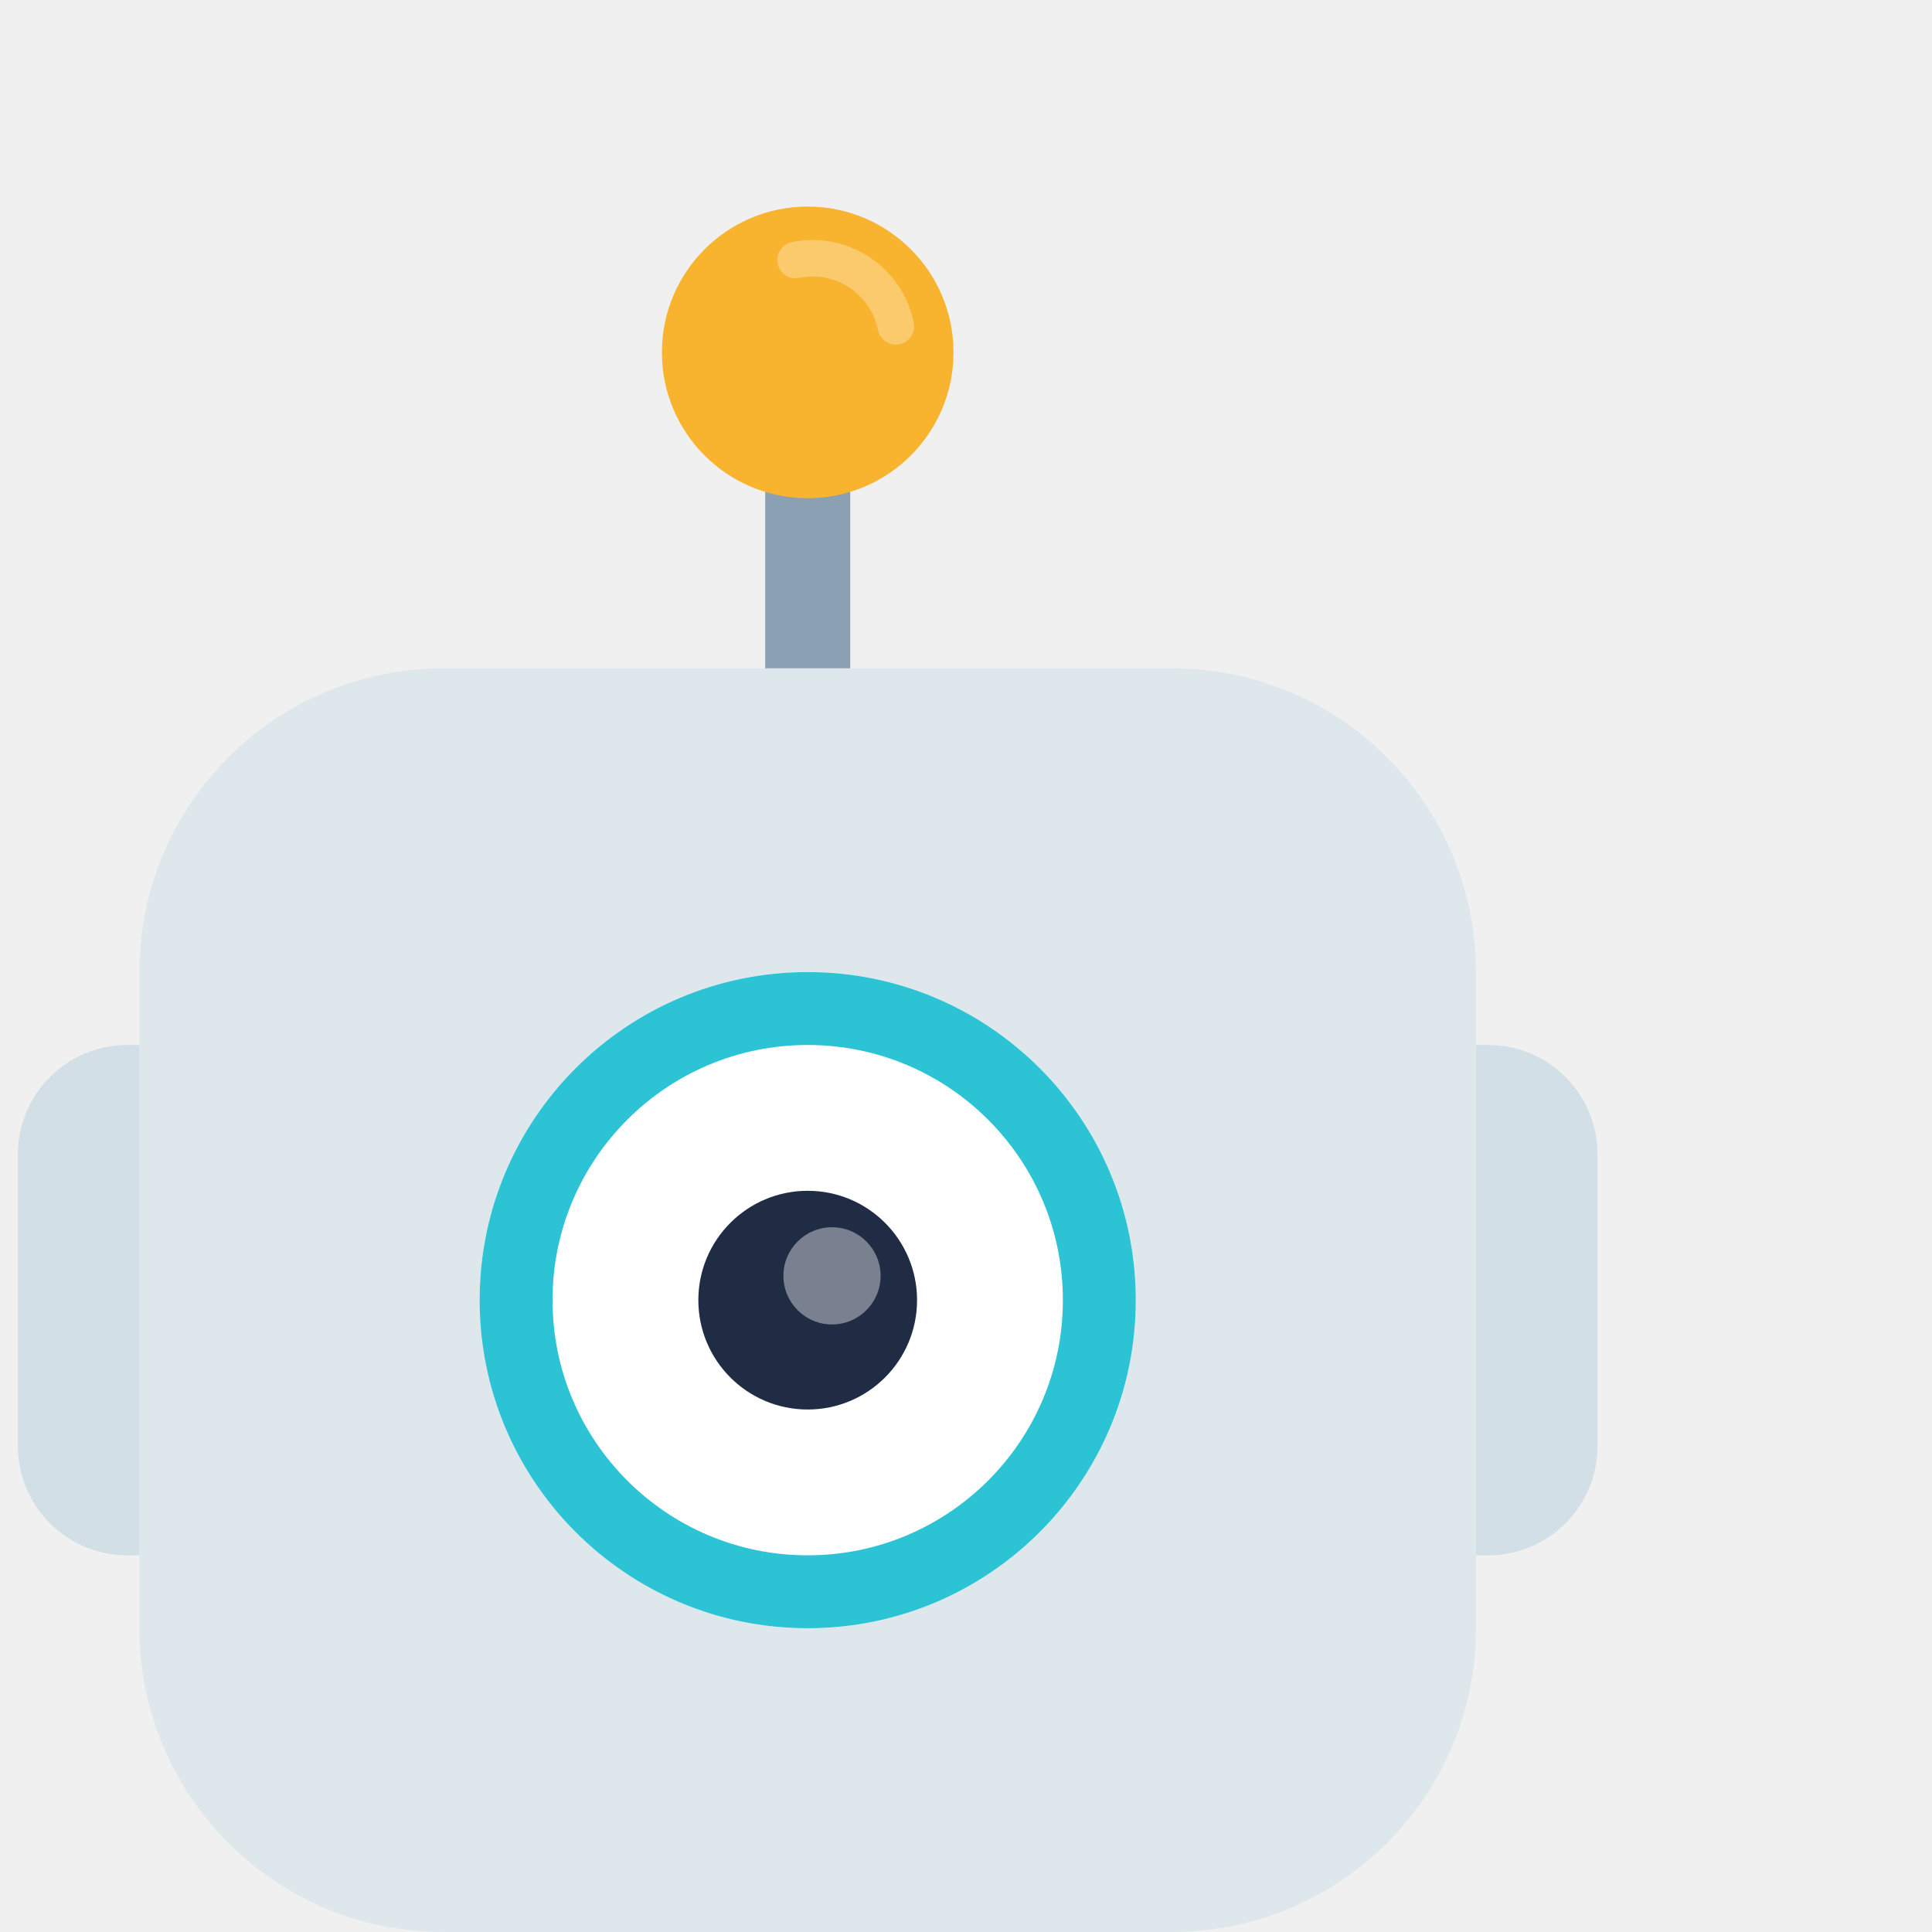
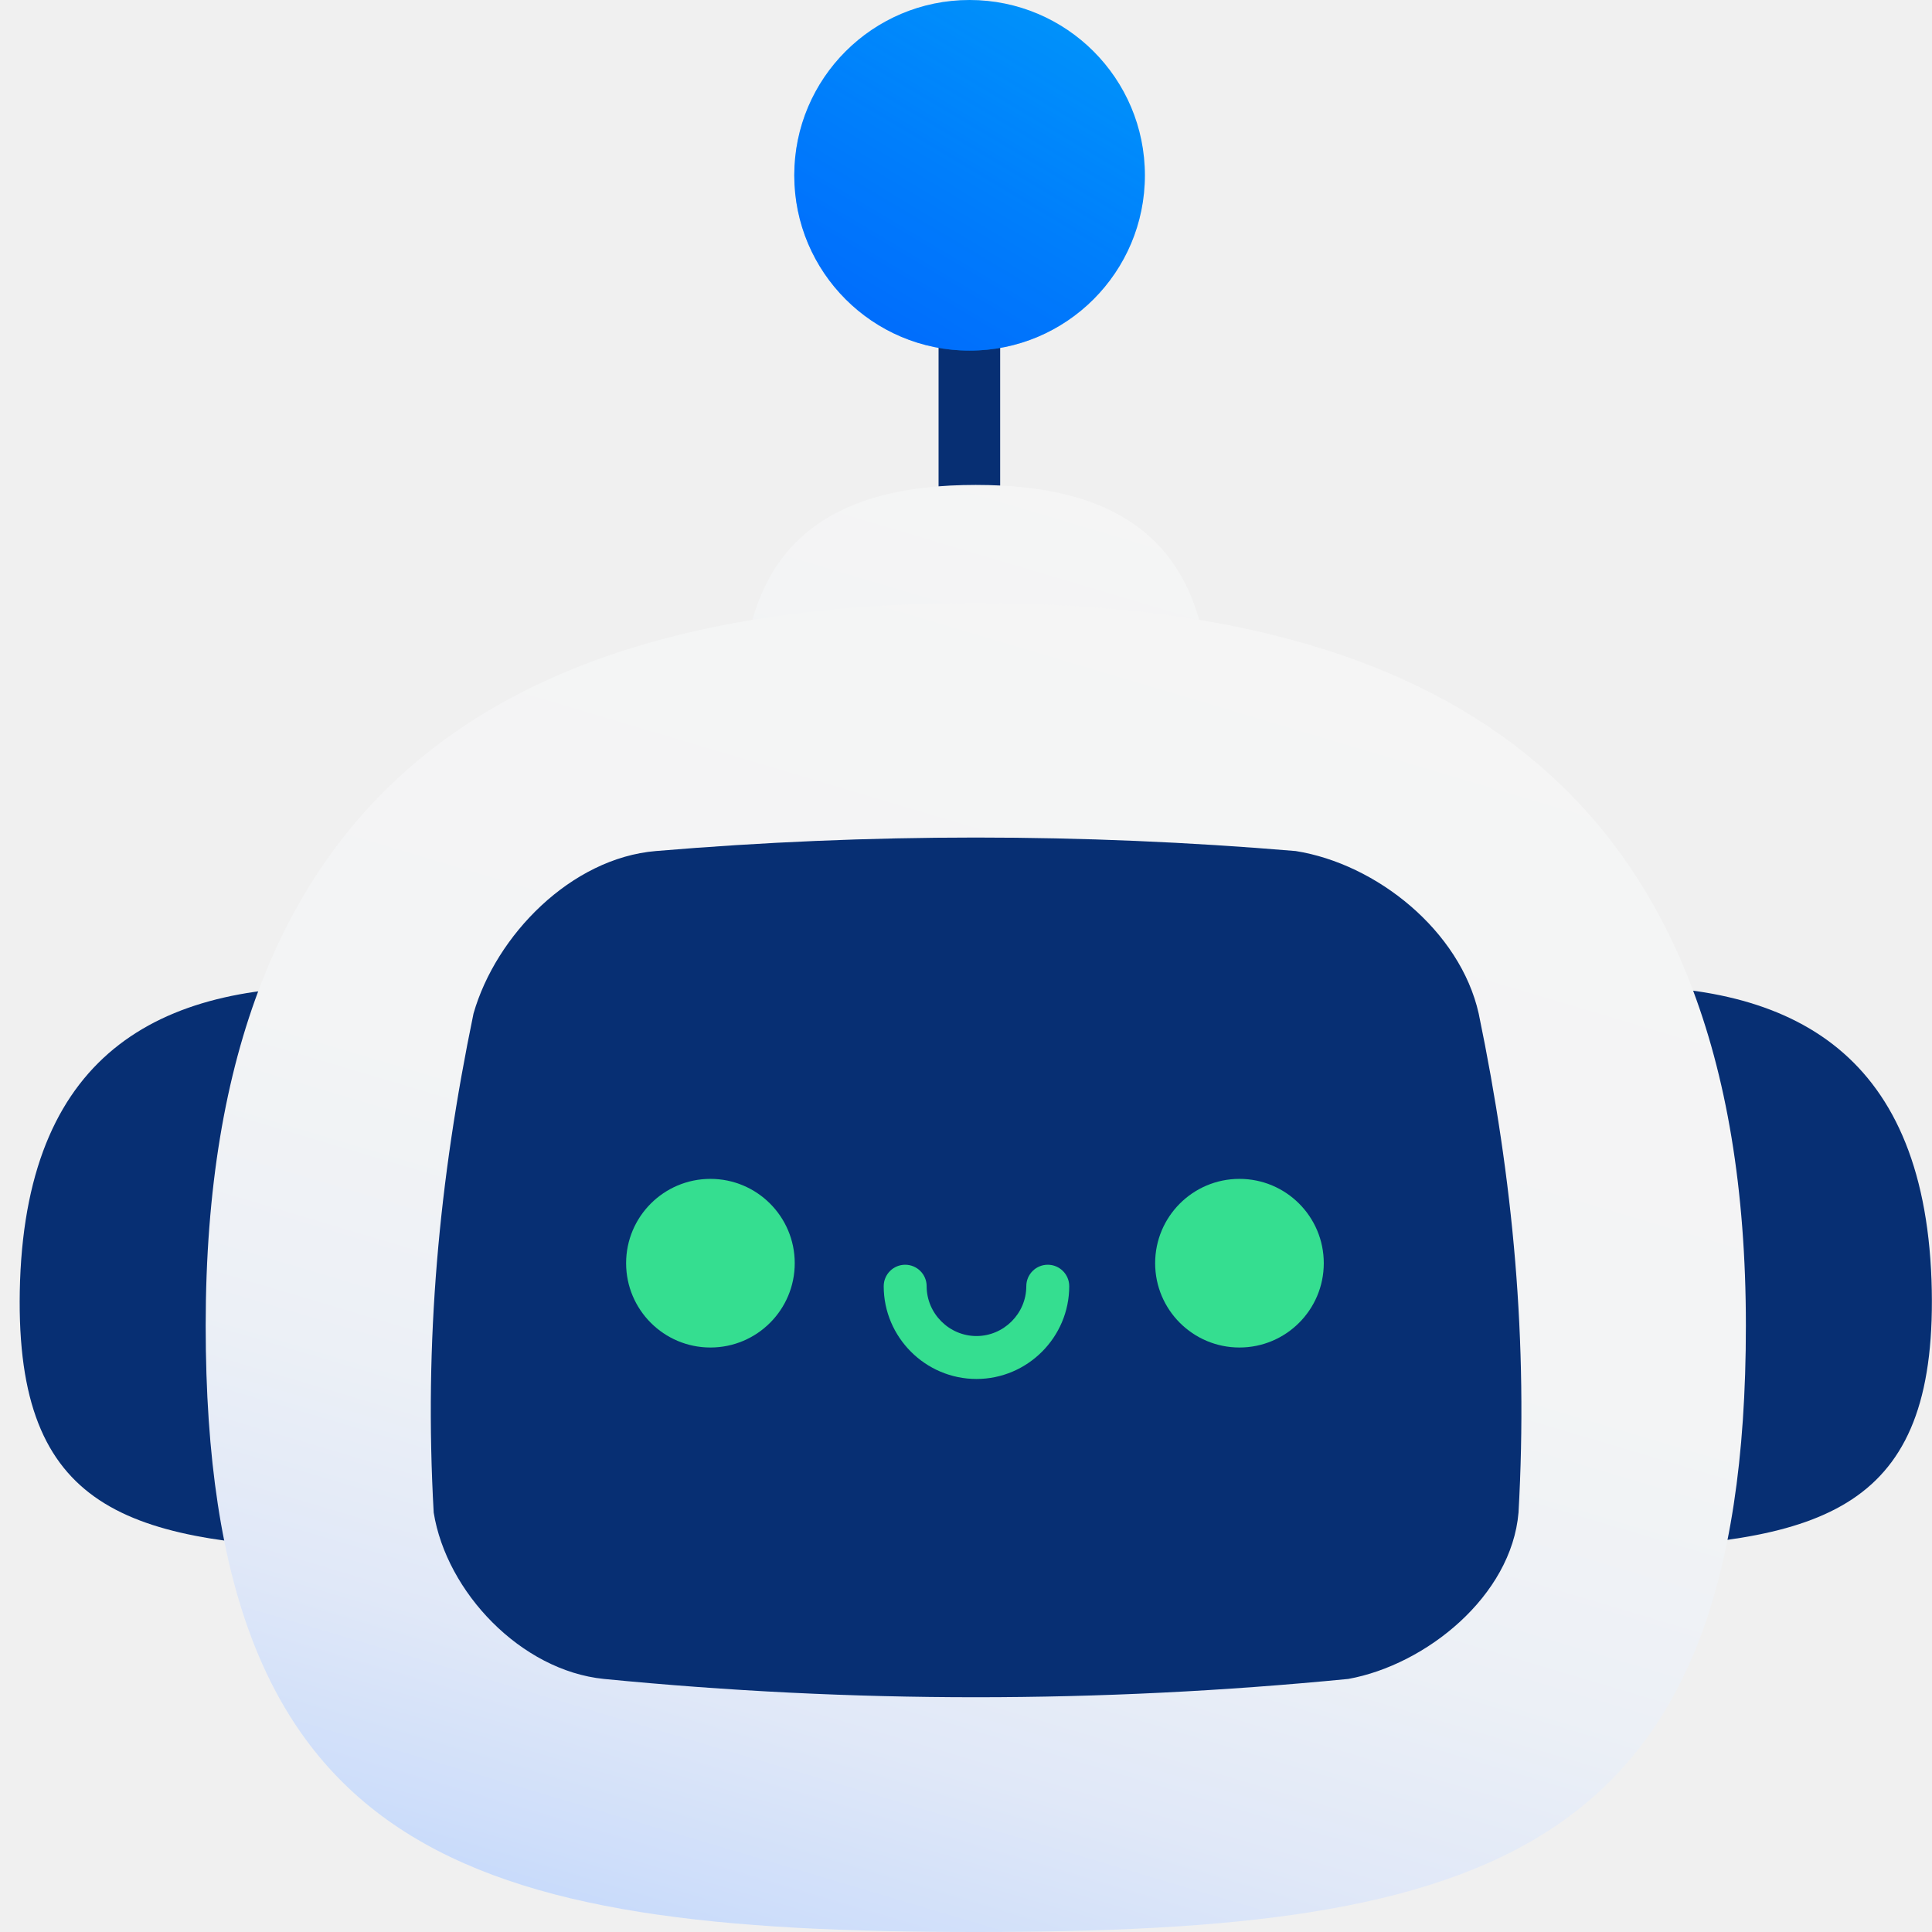
<svg xmlns="http://www.w3.org/2000/svg" width="1080" height="1080" viewBox="0 0 1080 1080" fill="none">
-   <path d="M77.924 543.397C77.924 449.613 153.951 373.586 247.735 373.586H655.282C749.066 373.586 825.093 449.613 825.093 543.397V910.189C825.093 1003.97 749.066 1080 655.282 1080H247.736C153.951 1080 77.924 1003.97 77.924 910.189V543.397Z" fill="#DEE8EC" />
-   <path fill-rule="evenodd" clip-rule="evenodd" d="M77.924 584.151H71.132C37.37 584.151 10 611.521 10 645.283V808.302C10 842.064 37.37 869.434 71.132 869.434H77.924V584.151Z" fill="#D2DFE6" />
-   <path fill-rule="evenodd" clip-rule="evenodd" d="M825.094 584.151H831.886C865.648 584.151 893.018 611.521 893.018 645.283V808.302C893.018 842.064 865.648 869.434 831.886 869.434H825.094V584.151Z" fill="#D2DFE6" />
-   <path d="M634.904 726.792C634.904 828.078 552.795 910.188 451.508 910.188C350.221 910.188 268.112 828.078 268.112 726.792C268.112 625.505 350.221 543.396 451.508 543.396C552.795 543.396 634.904 625.505 634.904 726.792Z" fill="white" />
-   <path fill-rule="evenodd" clip-rule="evenodd" d="M451.508 869.433C530.287 869.433 594.15 805.57 594.15 726.792C594.15 648.013 530.287 584.15 451.508 584.15C372.73 584.15 308.867 648.013 308.867 726.792C308.867 805.57 372.73 869.433 451.508 869.433ZM451.508 910.188C552.795 910.188 634.904 828.078 634.904 726.792C634.904 625.505 552.795 543.396 451.508 543.396C350.221 543.396 268.112 625.505 268.112 726.792C268.112 828.078 350.221 910.188 451.508 910.188Z" fill="#2CC3D5" />
-   <path d="M512.641 726.793C512.641 760.555 485.271 787.925 451.509 787.925C417.747 787.925 390.377 760.555 390.377 726.793C390.377 693.031 417.747 665.661 451.509 665.661C485.271 665.661 512.641 693.031 512.641 726.793Z" fill="#202C44" />
-   <path opacity="0.4" d="M492.264 713.207C492.264 728.212 480.1 740.377 465.094 740.377C450.089 740.377 437.924 728.212 437.924 713.207C437.924 698.201 450.089 686.037 465.094 686.037C480.1 686.037 492.264 698.201 492.264 713.207Z" fill="white" />
-   <path fill-rule="evenodd" clip-rule="evenodd" d="M475.282 261.51V373.585H427.735V261.51H475.282Z" fill="#8CA0B3" />
-   <path d="M533.018 196.982C533.018 241.998 496.525 278.491 451.509 278.491C406.492 278.491 370 241.998 370 196.982C370 151.965 406.492 115.472 451.509 115.472C496.525 115.472 533.018 151.965 533.018 196.982Z" fill="#F9B42F" />
-   <path opacity="0.3" fill-rule="evenodd" clip-rule="evenodd" d="M490.798 184.474C486.688 164.255 466.966 151.195 446.747 155.305C441.232 156.426 435.853 152.864 434.733 147.35C433.612 141.836 437.173 136.457 442.688 135.336C473.935 128.985 504.415 149.167 510.767 180.415C511.887 185.929 508.326 191.308 502.811 192.429C497.297 193.55 491.918 189.988 490.798 184.474Z" fill="white" />
+   <path d="M188.223 866.01C309.22 870.319 370.975 854.88 375.284 729.216C379.951 599.961 307.425 555.798 199.353 551.848C91.641 547.899 15.883 586.675 11.216 715.93C6.907 841.954 67.226 861.702 188.223 866.01Z" fill="#072F73" />
+   <path d="M902.717 865.652C781.72 869.96 719.964 854.521 715.656 728.856C710.988 599.601 783.515 555.439 891.586 551.49C999.299 547.541 1075.06 586.317 1079.72 715.572C1084.03 841.237 1023.71 861.343 902.717 865.652Z" fill="#072F73" />
+   <path fill-rule="evenodd" clip-rule="evenodd" d="M541.88 68.953C551.389 68.953 559.098 76.662 559.098 86.172V481.118C559.098 490.628 551.389 498.337 541.88 498.337C532.37 498.337 524.661 490.628 524.661 481.118V86.172C524.661 76.662 532.37 68.953 541.88 68.953Z" fill="#072F73" />
+   <path d="M545.47 496.913C632.358 496.913 676.161 483.988 676.161 393.868C676.161 300.876 623.023 271.076 545.47 271.076C467.917 271.076 414.778 300.876 414.778 393.868C414.778 484.347 458.582 496.913 545.47 496.913Z" fill="url(#paint0_linear_10272_1596)" />
+   <path d="M542 196C596.124 196 640 152.124 640 98C640 43.877 596.124 0 542 0C487.877 0 444 43.877 444 98C444 152.124 487.877 196 542 196Z" fill="#0096FA" />
+   <path d="M542 196C596.124 196 640 152.124 640 98C640 43.877 596.124 0 542 0C487.877 0 444 43.877 444 98C444 152.124 487.877 196 542 196Z" fill="url(#paint1_linear_10272_1596)" />
+   <path d="M545.47 1080C831.267 1080 975.961 1037.99 975.961 741.063C975.961 435.159 800.749 337.141 545.47 337.141C290.191 337.141 114.979 435.159 114.979 741.063C114.979 1037.99 259.673 1080 545.47 1080Z" fill="url(#paint2_linear_10272_1596)" />
+   <path d="M724.272 475.731C604.711 465.678 486.227 465.678 366.666 475.731C319.273 479.681 277.265 522.766 264.698 566.569C245.31 660.279 237.052 749.68 242.438 845.544C249.618 890.066 291.267 933.868 337.584 938.536C476.892 952.18 614.046 952.18 753.713 938.536C797.157 930.637 844.91 892.22 848.86 845.544C854.245 749.68 845.987 660.279 826.599 566.569C816.186 520.253 769.511 482.912 724.272 475.731Z" fill="#072F73" />
+   <path d="M397.133 753.265C423.164 753.265 444.265 732.163 444.265 706.132C444.265 680.101 423.164 659 397.133 659C371.102 659 350 680.101 350 706.132C350 732.163 371.102 753.265 397.133 753.265Z" fill="#35DE90" />
+   <path d="M692.867 753.265C718.898 753.265 740 732.163 740 706.132C740 680.101 718.898 659 692.867 659C666.837 659 645.734 680.101 645.734 706.132C645.734 732.163 666.837 753.265 692.867 753.265Z" fill="#35DE90" />
+   <path fill-rule="evenodd" clip-rule="evenodd" d="M506 707C512.627 707 518 712.373 518 719C518 734.274 530.58 746.854 545.854 746.854C561.128 746.854 573.707 734.274 573.707 719C573.707 712.373 579.08 707 585.707 707C592.335 707 597.707 712.373 597.707 719C597.707 747.529 574.383 770.854 545.854 770.854C517.324 770.854 494 747.529 494 719C494 712.373 499.373 707 506 707Z" fill="#35DE90" />
+   <defs>
+     <linearGradient id="paint0_linear_10272_1596" x1="511.908" y1="506.593" x2="586.579" y2="255.893" gradientUnits="userSpaceOnUse">
+       <stop stop-color="#C5D9FB" />
+       <stop offset="0.047" stop-color="#CEDEFA" />
+       <stop offset="0.169" stop-color="#E0E8F8" />
+       <stop offset="0.317" stop-color="#ECF0F6" />
+       <stop offset="0.518" stop-color="#F3F4F5" />
+       <stop offset="1" stop-color="#F5F5F5" />
+     </linearGradient>
+     <linearGradient id="paint1_linear_10272_1596" x1="605.981" y1="-9.458" x2="467.308" y2="223.307" gradientUnits="userSpaceOnUse">
+       <stop stop-color="#0033FF" stop-opacity="0" />
+       <stop offset="1" stop-color="#0033FF" stop-opacity="0.5" />
+     </linearGradient>
+     <linearGradient id="paint2_linear_10272_1596" x1="435.08" y1="1111.58" x2="680.773" y2="286.694" gradientUnits="userSpaceOnUse">
+       <stop stop-color="#C5D9FB" />
+       <stop offset="0.047" stop-color="#CEDEFA" />
+       <stop offset="0.169" stop-color="#E0E8F8" />
+       <stop offset="0.317" stop-color="#ECF0F6" />
+       <stop offset="0.518" stop-color="#F3F4F5" />
+       <stop offset="1" stop-color="#F5F5F5" />
+     </linearGradient>
+   </defs>
</svg>
